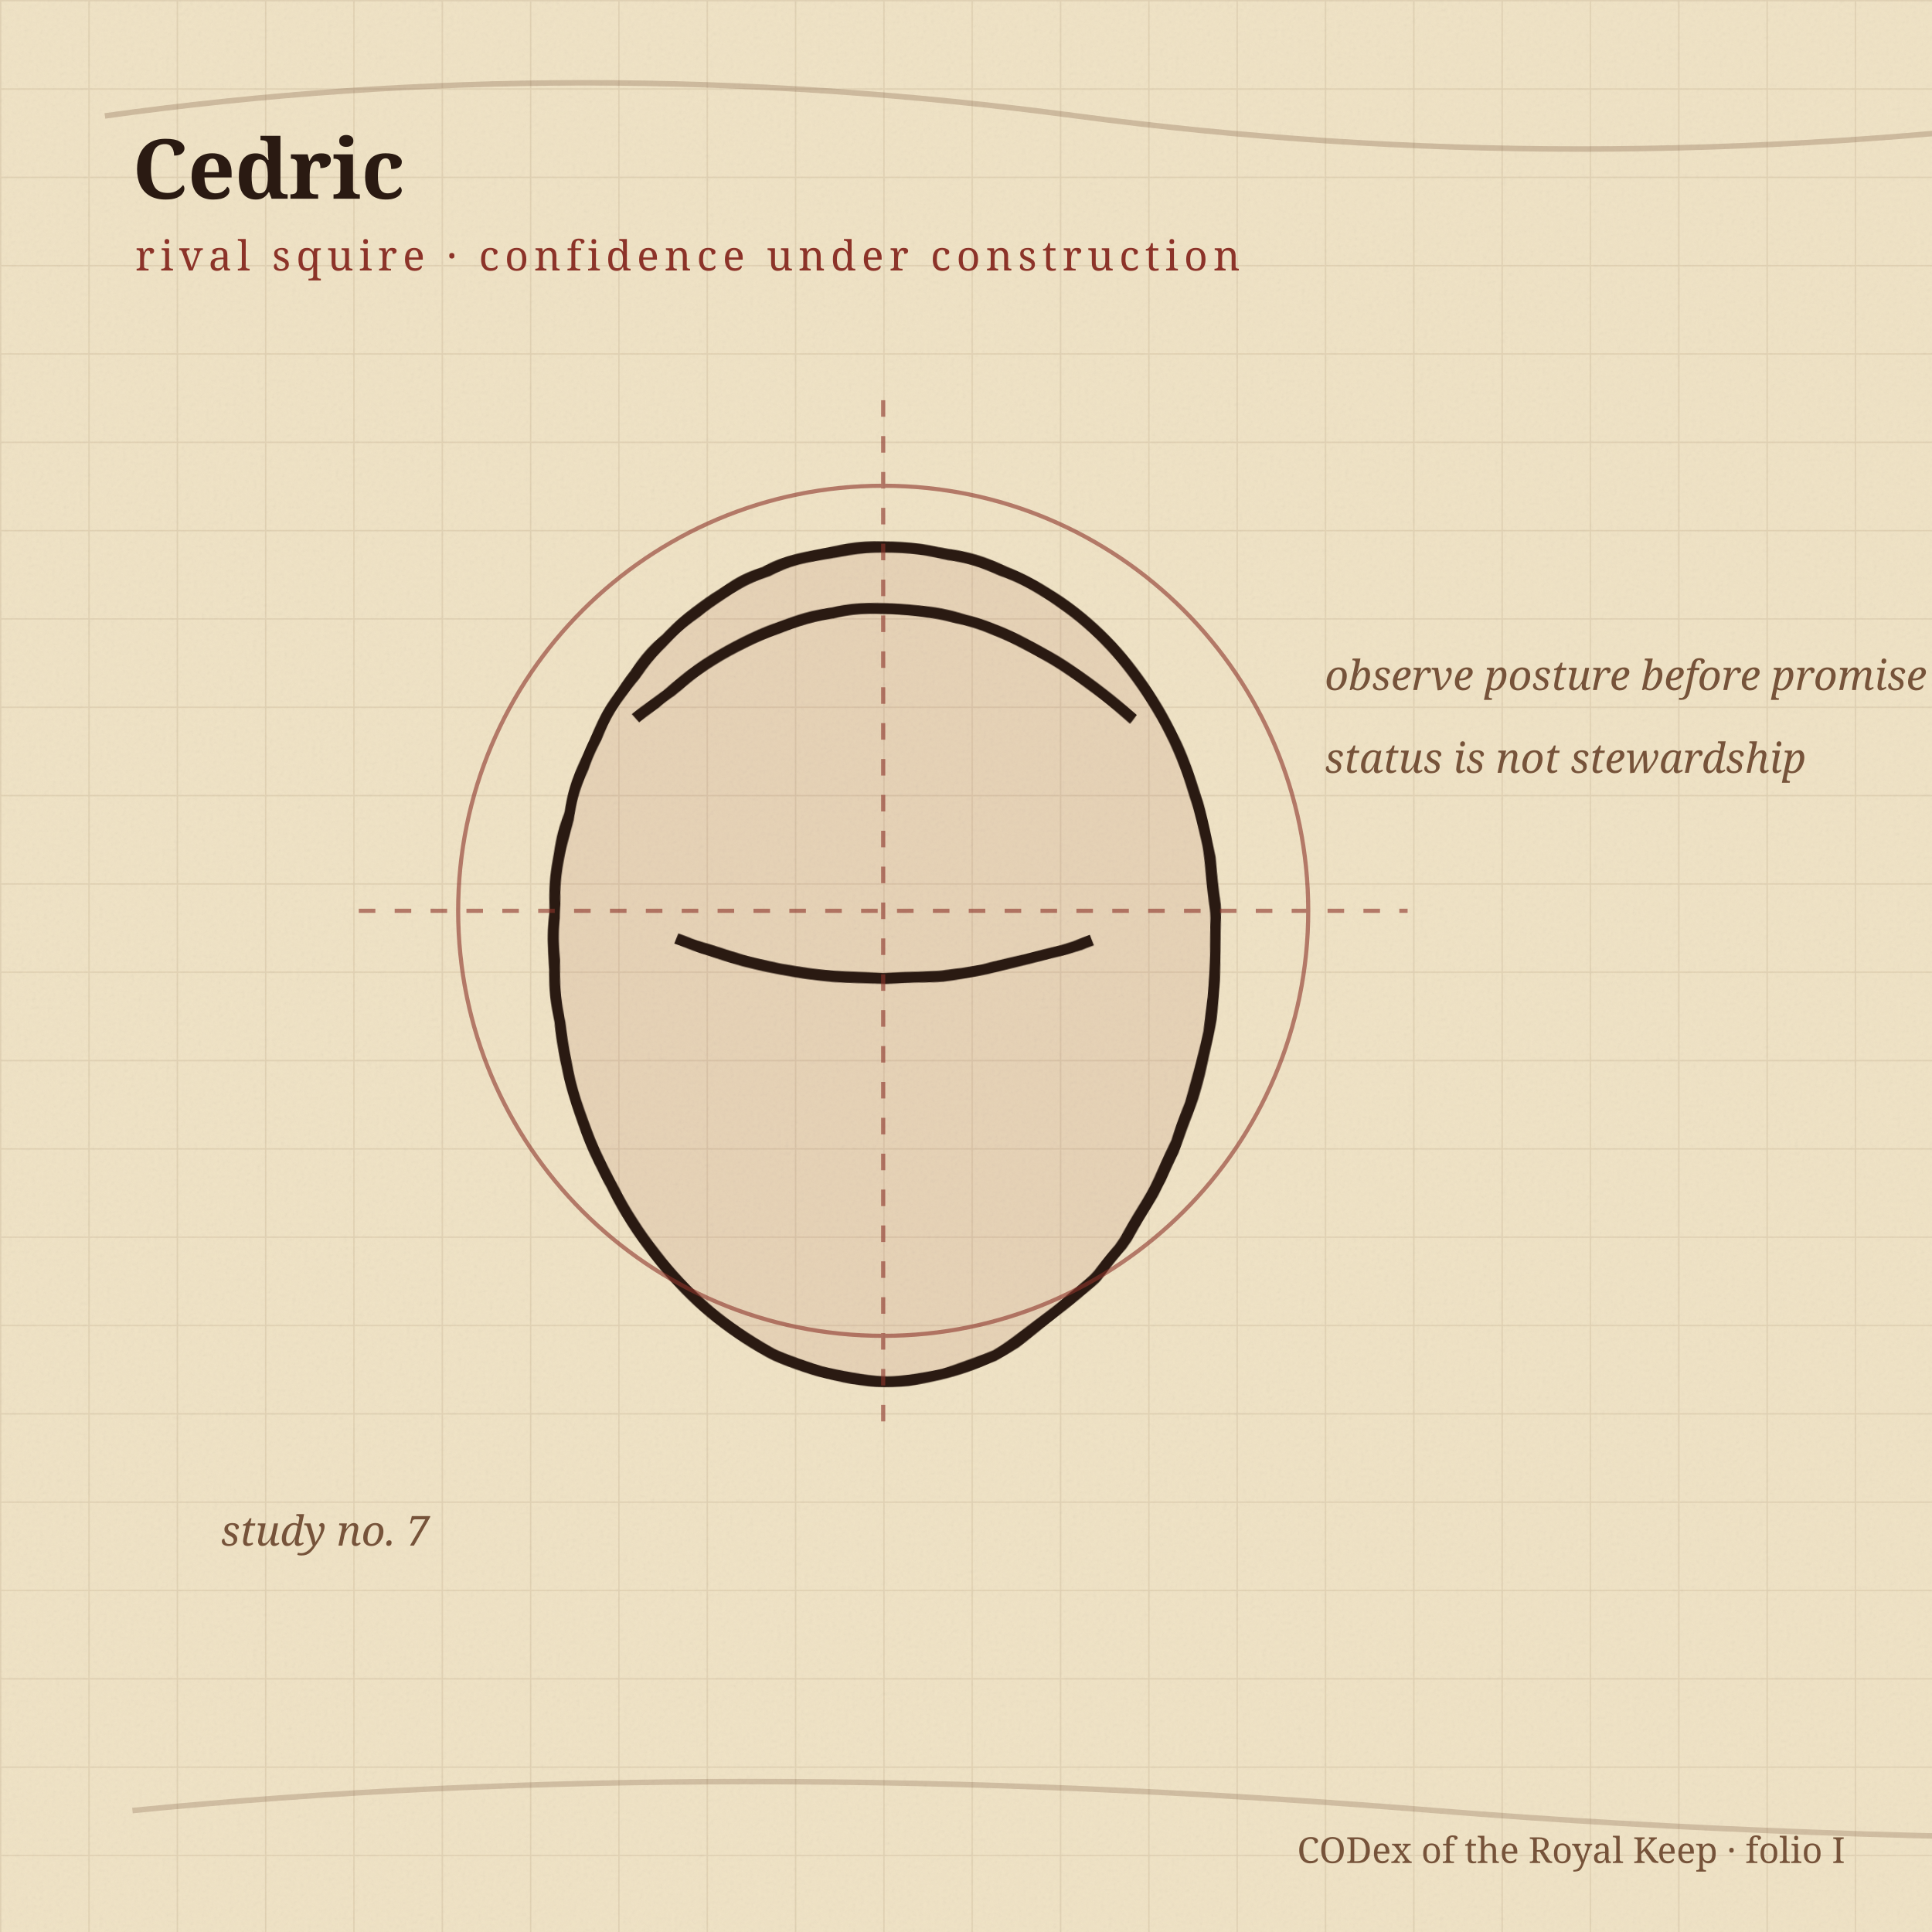
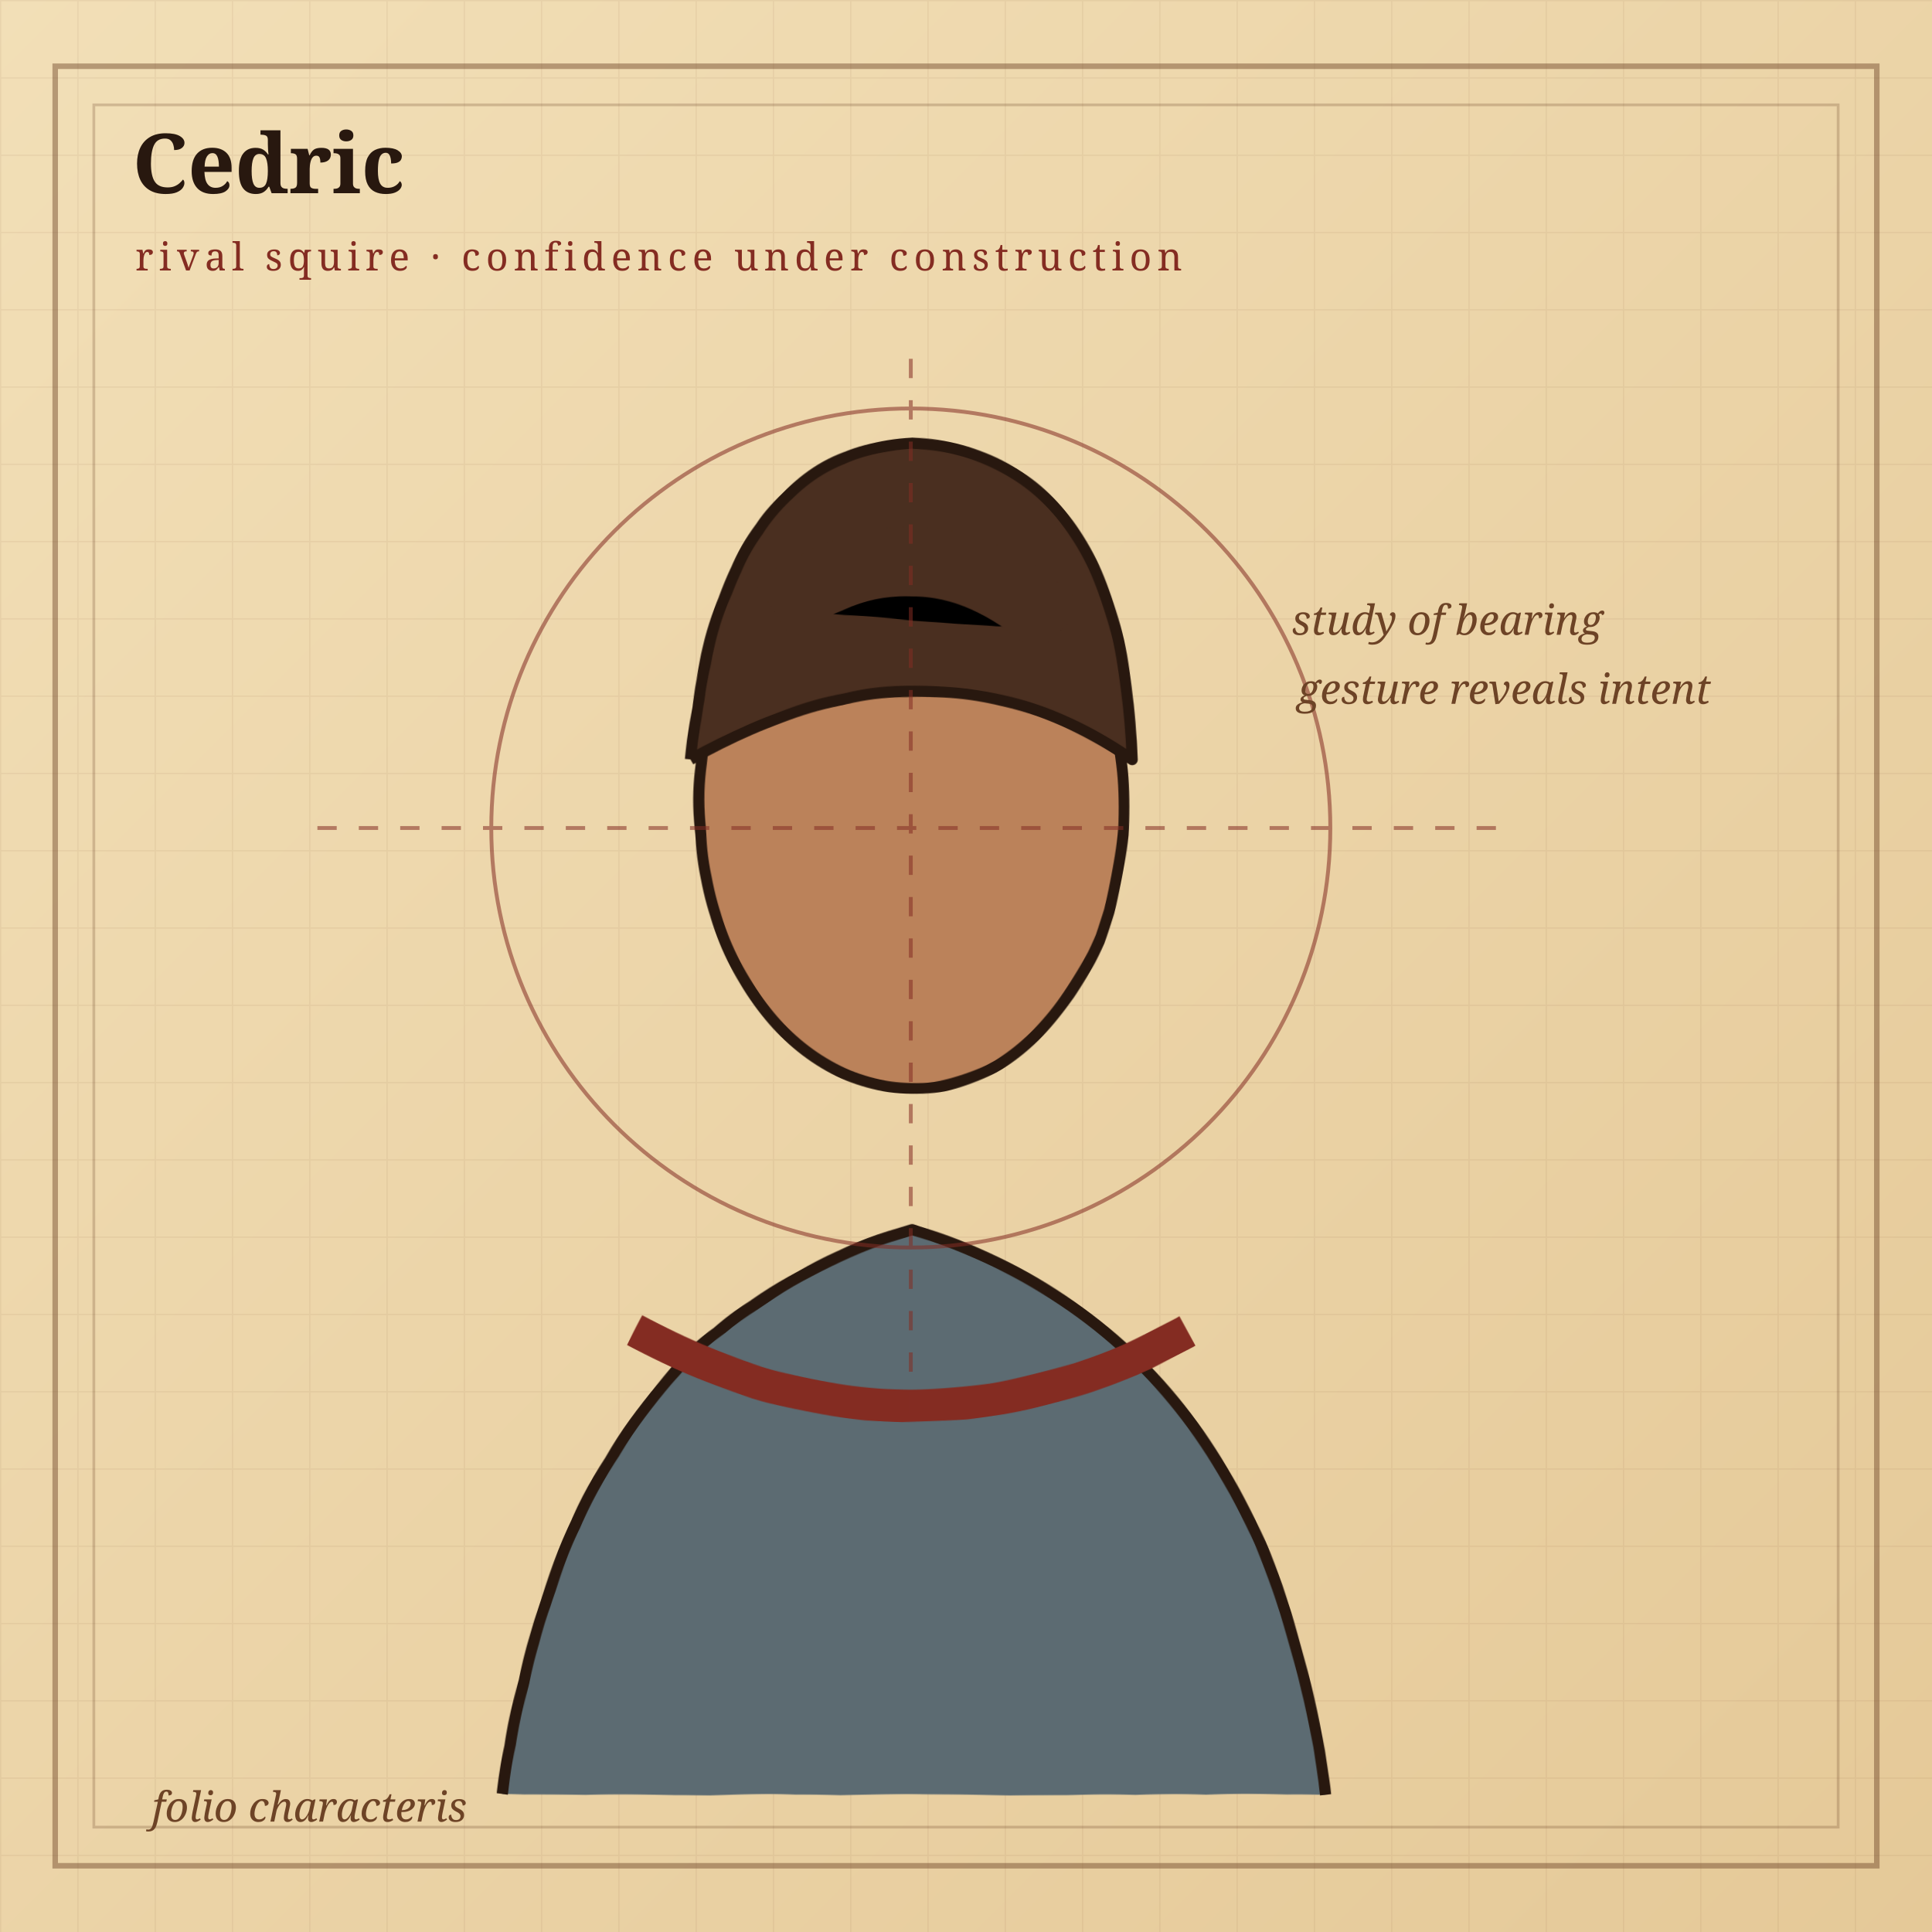
- <svg xmlns="http://www.w3.org/2000/svg" viewBox="0 0 700 700" role="img" aria-labelledby="t d">
+ <svg xmlns="http://www.w3.org/2000/svg" viewBox="0 0 700 700" role="img">
  <defs>
-     <filter id="paper">
-       <feTurbulence baseFrequency=".7" numOctaves="3" seed="7" type="fractalNoise" result="n" />
-       <feColorMatrix in="n" type="saturate" values="0" />
-       <feComponentTransfer>
-         <feFuncA type="table" tableValues="0 .13" />
-       </feComponentTransfer>
+     <linearGradient id="paper" x1="0" y1="0" x2="1" y2="1">
+       <stop stop-color="#f2dfb7" />
+       <stop offset="1" stop-color="#e5c998" />
+     </linearGradient>
+     <filter id="rough">
+       <feTurbulence baseFrequency=".018" numOctaves="2" seed="6" result="n" />
+       <feDisplacementMap in="SourceGraphic" in2="n" scale="1.2" />
    </filter>
-     <filter id="rough">
-       <feTurbulence baseFrequency=".025" numOctaves="2" seed="4" result="n" />
-       <feDisplacementMap in="SourceGraphic" in2="n" scale="1.6" />
+     <pattern id="grain" width="28" height="28" patternUnits="userSpaceOnUse">
+       <path d="M28 0H0V28" fill="none" stroke="#6d4326" stroke-opacity=".07" />
+     </pattern>
+     <filter id="shadow">
+       <feDropShadow dx="0" dy="5" stdDeviation="5" flood-opacity=".25" />
    </filter>
-     <pattern id="grid" width="32" height="32" patternUnits="userSpaceOnUse">
-       <path d="M32 0H0V32" fill="none" stroke="#76533a" stroke-opacity=".12" stroke-width="1" />
-     </pattern>
-     <pattern id="hatch" width="9" height="9" patternUnits="userSpaceOnUse" patternTransform="rotate(18)">
-       <line x1="0" y1="0" x2="0" y2="9" stroke="#76533a" stroke-opacity=".18" stroke-width="2" />
-     </pattern>
  </defs>
-   <rect width="100%" height="100%" fill="#efe2c4" />
-   <rect width="100%" height="100%" fill="url(#grid)" />
-   <rect width="100%" height="100%" filter="url(#paper)" opacity=".6" />
-   <path d="M38 42 Q210 18 390 42 T760 42 T1162 42" fill="none" stroke="#76533a" stroke-opacity=".28" stroke-width="2" />
-   <path d="M48 656 Q260 635 520 656 T1150 656" fill="none" stroke="#76533a" stroke-opacity=".25" stroke-width="2" />
-   <g transform="translate(0 10)" filter="url(#rough)" stroke="#2a1a12" stroke-width="4" fill="none">
-     <path d="M320 188c-70 0-120 60-120 142 0 90 58 160 120 160s120-70 120-160c0-82-50-142-120-142z" fill="#8c3329" fill-opacity=".09" />M178 600q40-125 142-125t142 125z<path d="M230 250q90-80 180 0" />
-     <path d="M245 330q75 28 150 0" />
+   <rect width="700" height="700" fill="url(#paper)" />
+   <rect width="700" height="700" fill="url(#grain)" />
+   <path d="M20 24H680V676H20Z" fill="none" stroke="#6d4326" stroke-width="2" opacity=".45" />
+   <path d="M34 38H666V662H34Z" fill="none" stroke="#6d4326" stroke-width="1" opacity=".25" />
+   <text x="48" y="70" font-family="Georgia,serif" font-size="30" font-weight="700" fill="#28180f">Cedric</text>
+   <text x="49" y="98" font-family="Georgia,serif" font-size="14" letter-spacing="2" fill="#842c22">rival squire · confidence under construction</text>
+   <g filter="url(#rough)" stroke="#28180f" stroke-width="4" stroke-linejoin="round">
+     <path d="M182 650q21-167 148-205q129 40 150 205" fill="#5c6b72" />
+     <path d="M230 482q100 54 200 0" fill="none" stroke="#842c22" stroke-width="12" />
+     <ellipse cx="330" cy="292" rx="77" ry="102" fill="#bb825a" />
+     <path d="M250 275q10-111 80-115q76 5 80 115q-72-50-160 0" fill="#4a2f20" />
+     <path d="M280 221q56-39 104 7" stroke="#4a2f20" stroke-width="25" />
  </g>
-   <g stroke="#8c3329" stroke-width="1.5" opacity=".6" fill="none">
-     <circle cx="320" cy="330" r="154" />
-     <path d="M130 330h380M320 145v370" stroke-dasharray="6 7" />
+   <g fill="none" stroke="#842c22" stroke-width="1.4" opacity=".55">
+     <circle cx="330" cy="300" r="152" />
+     <path d="M115 300h430M330 130v385" stroke-dasharray="7 8" />
  </g>
-   <g fill="#76533a" font-family="Georgia,serif" font-size="15" font-style="italic">
-     <text x="480" y="250">observe posture before promise</text>
-     <text x="480" y="280">status is not stewardship</text>
-     <text x="80" y="560">study no. 7</text>
+   <g fill="#6d4326" font-family="Georgia,serif" font-style="italic" font-size="15">
+     <text x="468" y="230">study of bearing</text>
+     <text x="470" y="255">gesture reveals intent</text>
+     <text x="55" y="660">folio characteris</text>
  </g>
-   <text x="48" y="72" font-family="Georgia,serif" font-size="30" font-weight="700" fill="#2a1a12">Cedric</text>
-   <text x="49" y="98" font-family="Georgia,serif" font-size="15" letter-spacing="2" fill="#8c3329">rival squire · confidence under construction</text>
-   <text x="470" y="675" font-family="Georgia,serif" font-size="13" fill="#76533a">CODex of the Royal Keep · folio I</text>
</svg>
